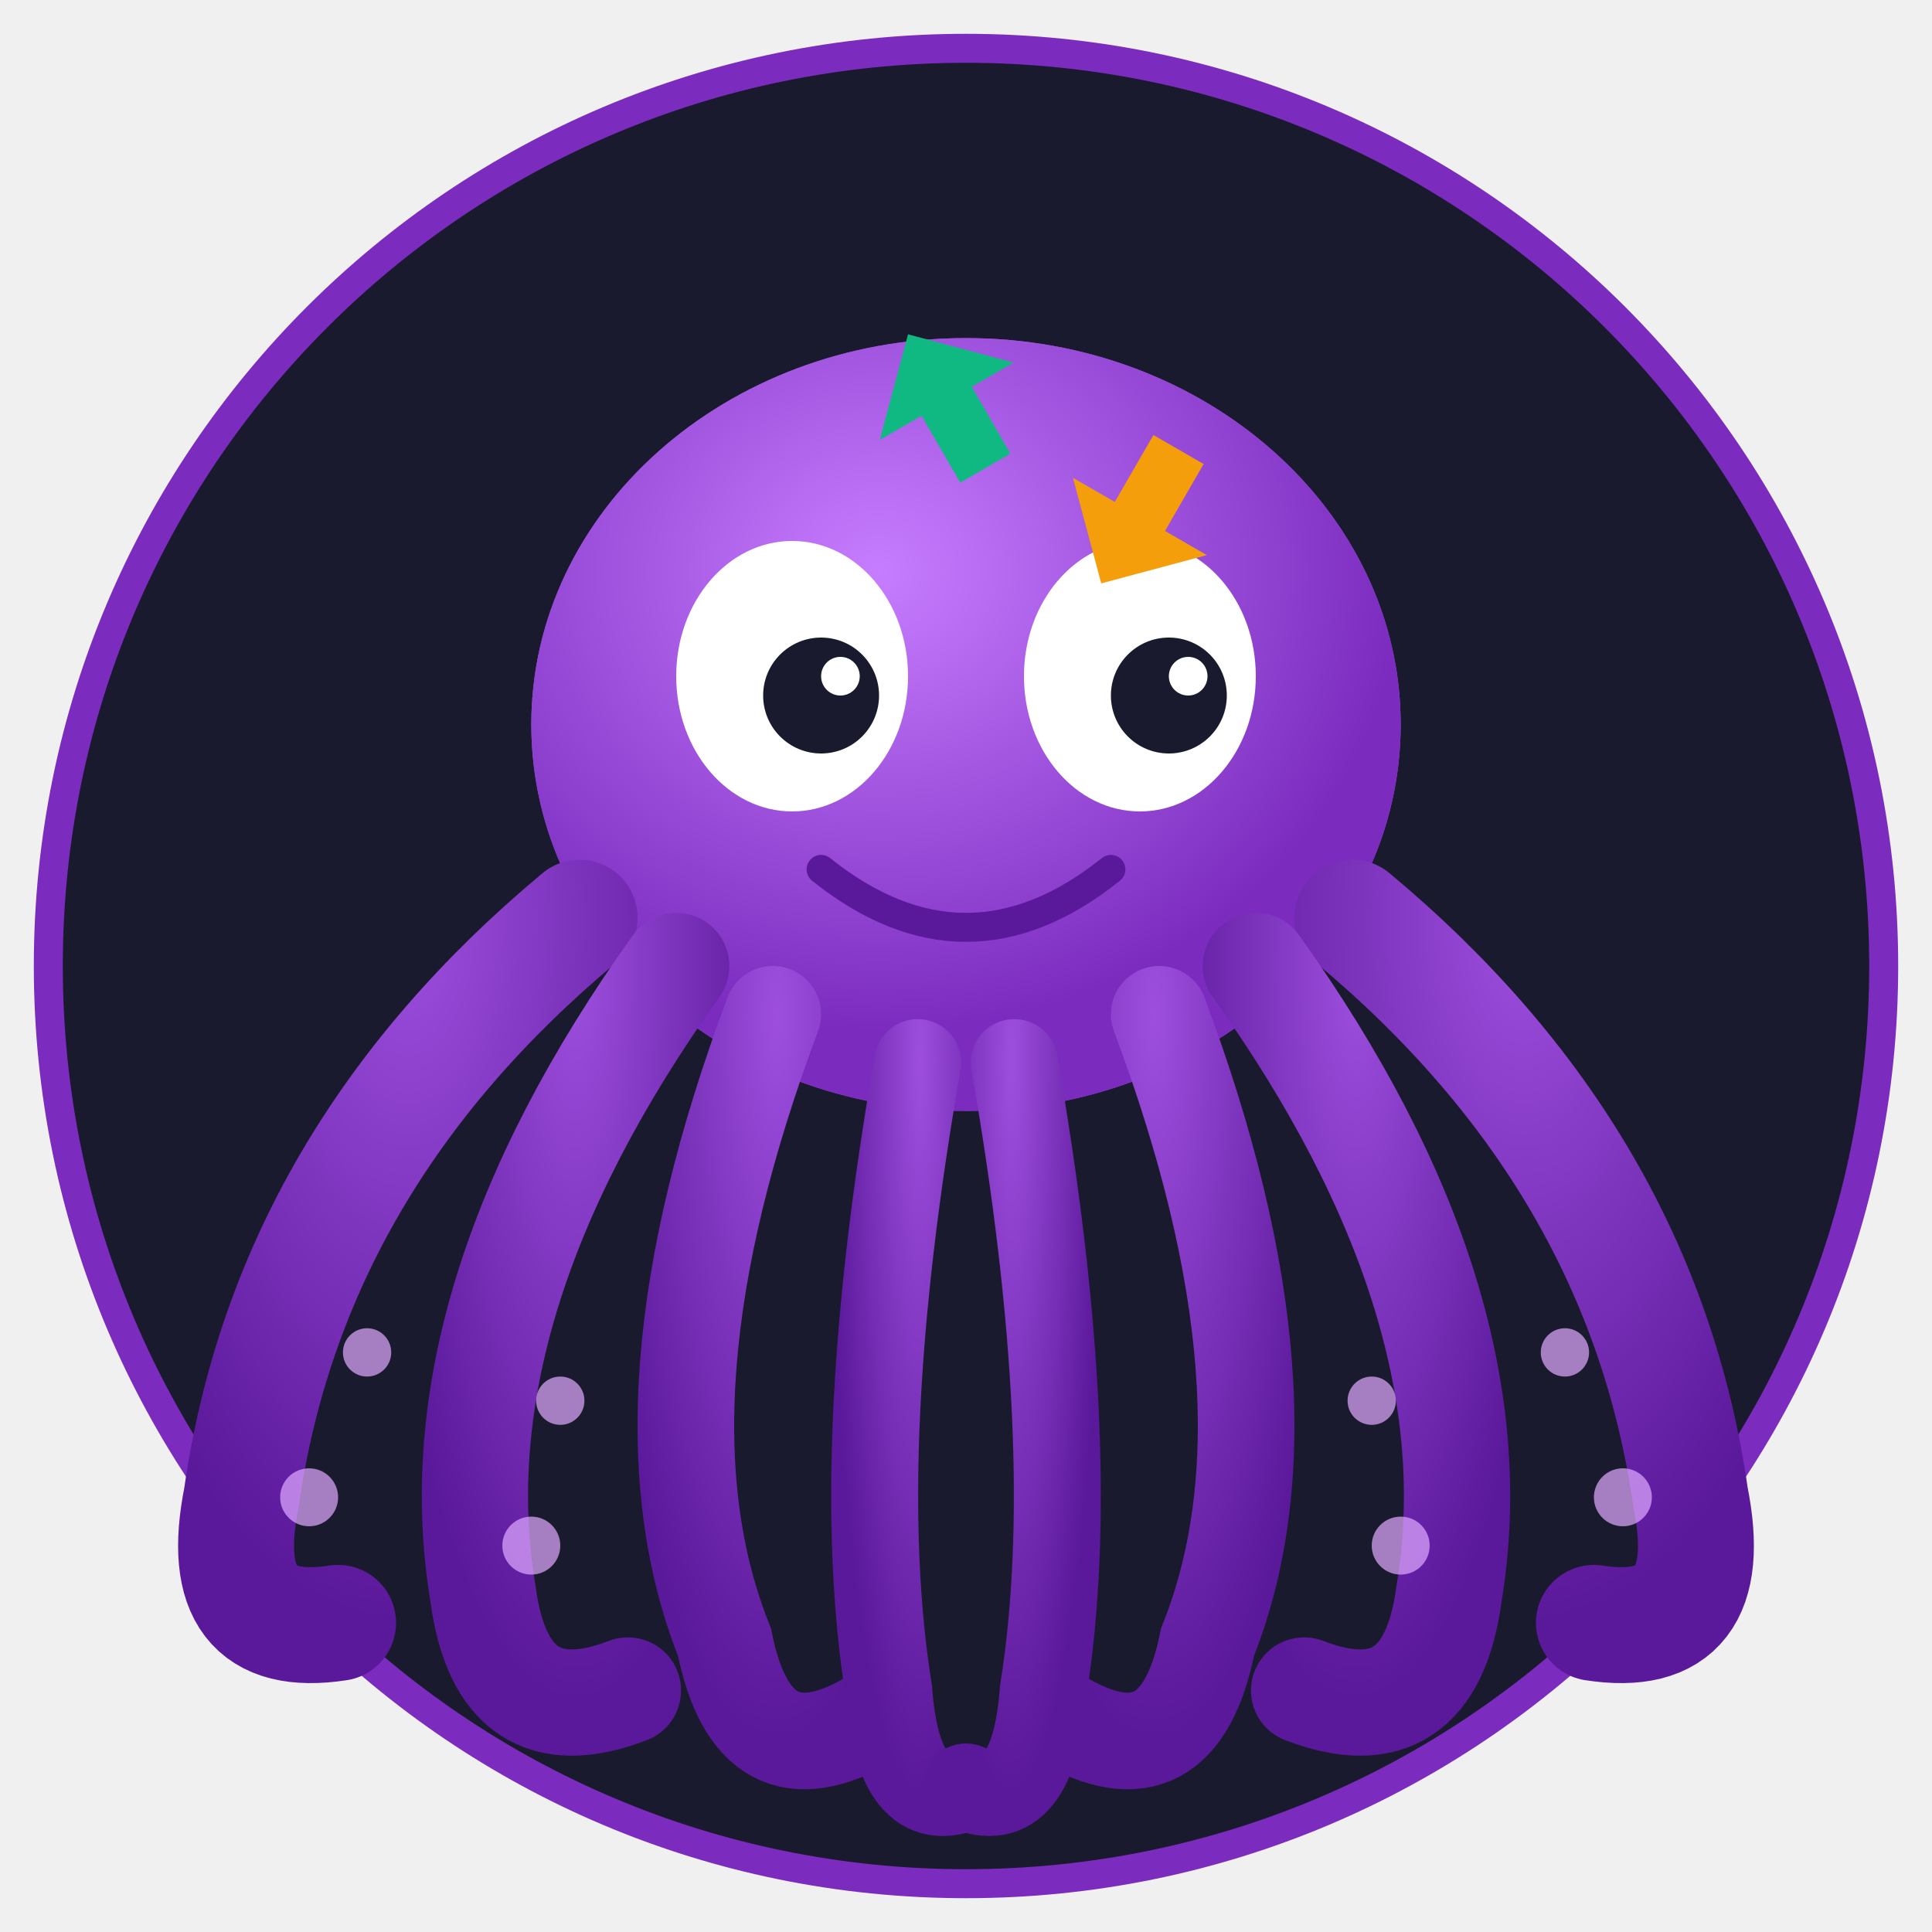
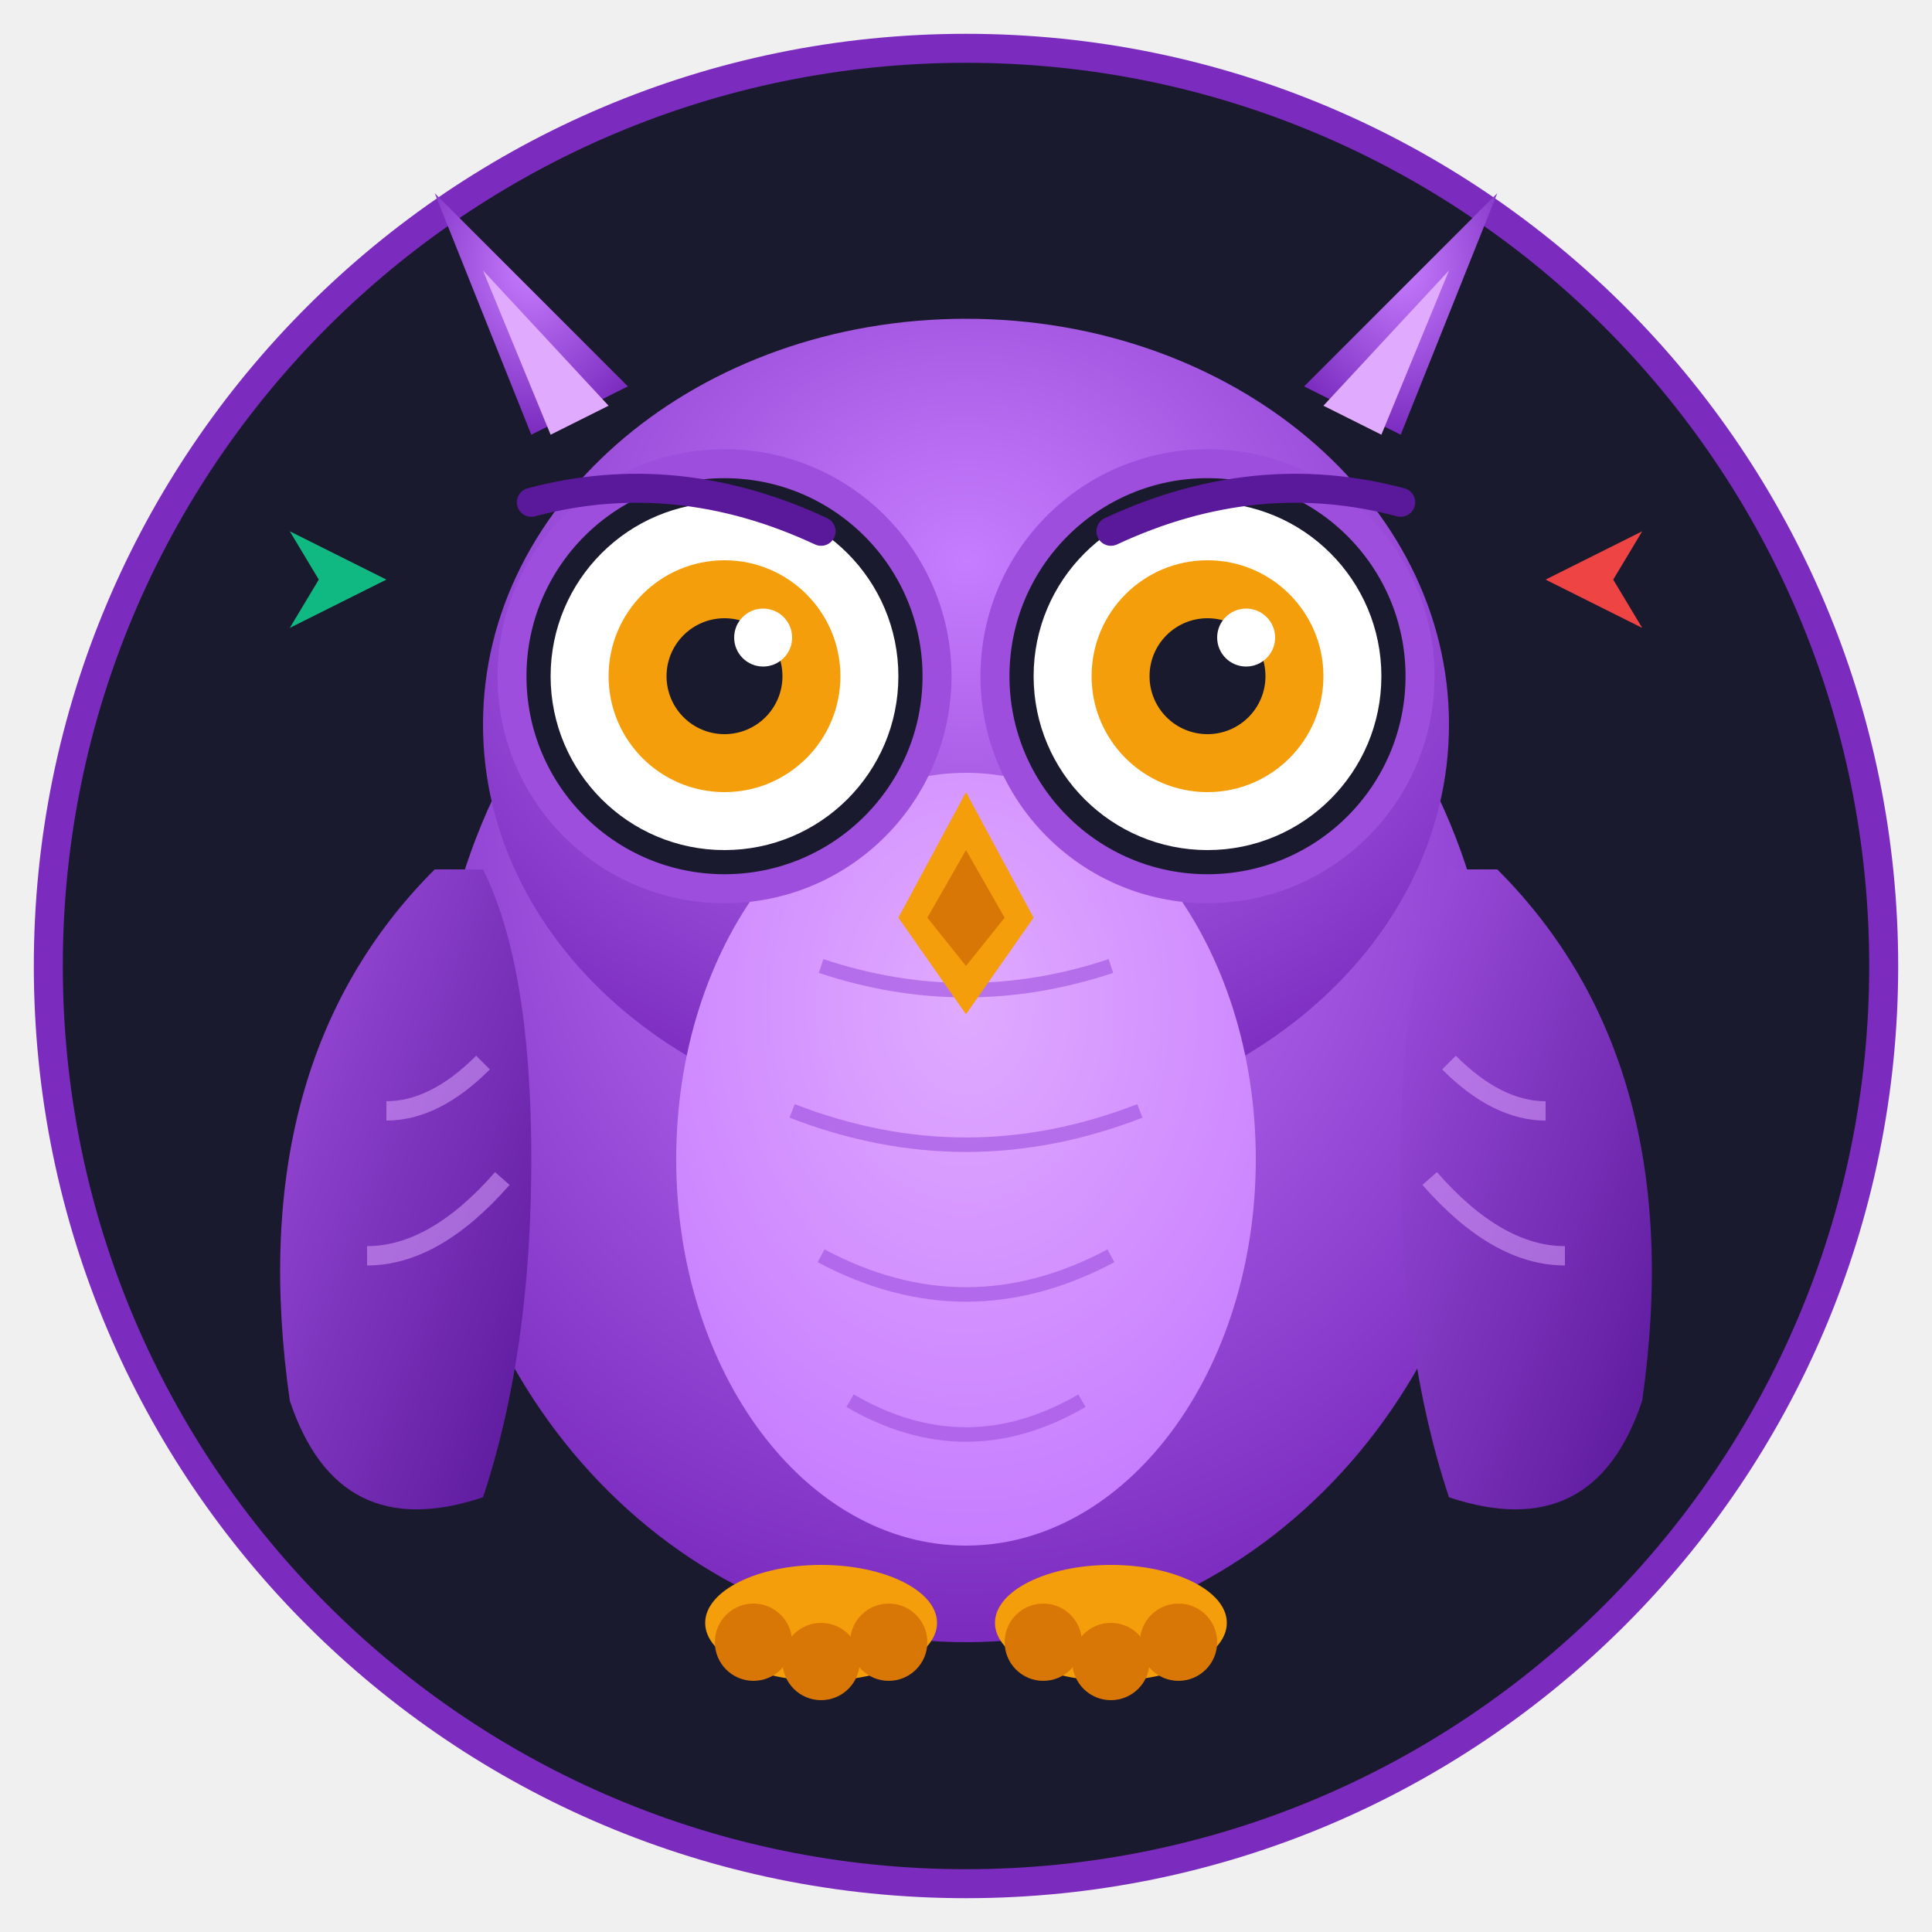
<svg xmlns="http://www.w3.org/2000/svg" viewBox="0 0 200 200" width="200" height="200">
  <circle cx="100" cy="100" r="95" fill="#1a1a2e" stroke="#7b2cbf" stroke-width="3" />
-   <ellipse cx="100" cy="75" rx="45" ry="40" fill="#9d4edd" />
-   <ellipse cx="100" cy="75" rx="45" ry="40" fill="url(#headGradient)" />
  <defs>
-     <radialGradient id="headGradient" cx="40%" cy="30%" r="60%">
+     <radialGradient id="bodyGradient" cx="50%" cy="30%" r="70%">
      <stop offset="0%" style="stop-color:#c77dff" />
      <stop offset="100%" style="stop-color:#7b2cbf" />
    </radialGradient>
-     <radialGradient id="tentacleGradient" cx="50%" cy="0%" r="100%">
+     <radialGradient id="chestGradient" cx="50%" cy="30%" r="70%">
+       <stop offset="0%" style="stop-color:#e0aaff" />
+       <stop offset="100%" style="stop-color:#c77dff" />
+     </radialGradient>
+     <linearGradient id="wingGradient" x1="0%" y1="0%" x2="100%" y2="100%">
      <stop offset="0%" style="stop-color:#9d4edd" />
      <stop offset="100%" style="stop-color:#5a189a" />
-     </radialGradient>
+     </linearGradient>
  </defs>
-   <ellipse cx="82" cy="70" rx="12" ry="14" fill="white" />
-   <ellipse cx="118" cy="70" rx="12" ry="14" fill="white" />
-   <circle cx="85" cy="72" r="6" fill="#1a1a2e" />
-   <circle cx="121" cy="72" r="6" fill="#1a1a2e" />
-   <circle cx="87" cy="70" r="2" fill="white" />
-   <circle cx="123" cy="70" r="2" fill="white" />
-   <path d="M 85 90 Q 100 102 115 90" stroke="#5a189a" stroke-width="3" fill="none" stroke-linecap="round" />
-   <path d="M 60 95 Q 30 120 25 155 Q 22 170 35 168" stroke="url(#tentacleGradient)" stroke-width="12" fill="none" stroke-linecap="round" />
-   <path d="M 70 100 Q 45 135 50 165 Q 52 180 65 175" stroke="url(#tentacleGradient)" stroke-width="11" fill="none" stroke-linecap="round" />
-   <path d="M 80 105 Q 65 145 75 170 Q 78 185 90 178" stroke="url(#tentacleGradient)" stroke-width="10" fill="none" stroke-linecap="round" />
-   <path d="M 140 95 Q 170 120 175 155 Q 178 170 165 168" stroke="url(#tentacleGradient)" stroke-width="12" fill="none" stroke-linecap="round" />
-   <path d="M 130 100 Q 155 135 150 165 Q 148 180 135 175" stroke="url(#tentacleGradient)" stroke-width="11" fill="none" stroke-linecap="round" />
-   <path d="M 120 105 Q 135 145 125 170 Q 122 185 110 178" stroke="url(#tentacleGradient)" stroke-width="10" fill="none" stroke-linecap="round" />
-   <path d="M 95 110 Q 88 150 92 175 Q 93 188 100 185" stroke="url(#tentacleGradient)" stroke-width="9" fill="none" stroke-linecap="round" />
-   <path d="M 105 110 Q 112 150 108 175 Q 107 188 100 185" stroke="url(#tentacleGradient)" stroke-width="9" fill="none" stroke-linecap="round" />
-   <circle cx="32" cy="155" r="3" fill="#e0aaff" opacity="0.7" />
-   <circle cx="38" cy="140" r="2.5" fill="#e0aaff" opacity="0.7" />
-   <circle cx="55" cy="160" r="3" fill="#e0aaff" opacity="0.7" />
-   <circle cx="58" cy="145" r="2.5" fill="#e0aaff" opacity="0.7" />
-   <circle cx="168" cy="155" r="3" fill="#e0aaff" opacity="0.7" />
-   <circle cx="162" cy="140" r="2.5" fill="#e0aaff" opacity="0.7" />
-   <circle cx="145" cy="160" r="3" fill="#e0aaff" opacity="0.7" />
-   <circle cx="142" cy="145" r="2.5" fill="#e0aaff" opacity="0.7" />
-   <g transform="translate(100, 45)" fill="#10b981">
-     <polygon points="0,-12 8,-4 3,-4 3,4 -3,4 -3,-4 -8,-4" transform="rotate(-30)" />
+   <path d="M 55 45 L 45 20 L 65 40 Z" fill="url(#bodyGradient)" />
+   <path d="M 145 45 L 155 20 L 135 40 Z" fill="url(#bodyGradient)" />
+   <path d="M 57 45 L 50 28 L 63 42 Z" fill="#e0aaff" />
+   <path d="M 143 45 L 150 28 L 137 42 Z" fill="#e0aaff" />
+   <ellipse cx="100" cy="110" rx="55" ry="60" fill="url(#bodyGradient)" />
+   <ellipse cx="100" cy="75" rx="50" ry="42" fill="url(#bodyGradient)" />
+   <path d="M 45 90 Q 25 110 30 145 Q 35 160 50 155 Q 55 140 55 120 Q 55 100 50 90 Z" fill="url(#wingGradient)" />
+   <path d="M 155 90 Q 175 110 170 145 Q 165 160 150 155 Q 145 140 145 120 Q 145 100 150 90 Z" fill="url(#wingGradient)" />
+   <path d="M 40 115 Q 45 115 50 110" stroke="#e0aaff" stroke-width="2" fill="none" opacity="0.5" />
+   <path d="M 38 130 Q 45 130 52 122" stroke="#e0aaff" stroke-width="2" fill="none" opacity="0.5" />
+   <path d="M 160 115 Q 155 115 150 110" stroke="#e0aaff" stroke-width="2" fill="none" opacity="0.5" />
+   <path d="M 162 130 Q 155 130 148 122" stroke="#e0aaff" stroke-width="2" fill="none" opacity="0.5" />
+   <ellipse cx="100" cy="120" rx="30" ry="40" fill="url(#chestGradient)" />
+   <path d="M 85 100 Q 100 105 115 100" stroke="#9d4edd" stroke-width="1.5" fill="none" opacity="0.6" />
+   <path d="M 82 115 Q 100 122 118 115" stroke="#9d4edd" stroke-width="1.5" fill="none" opacity="0.6" />
+   <path d="M 85 130 Q 100 138 115 130" stroke="#9d4edd" stroke-width="1.5" fill="none" opacity="0.6" />
+   <path d="M 88 145 Q 100 152 112 145" stroke="#9d4edd" stroke-width="1.5" fill="none" opacity="0.6" />
+   <circle cx="75" cy="70" r="22" fill="#1a1a2e" stroke="#9d4edd" stroke-width="3" />
+   <circle cx="125" cy="70" r="22" fill="#1a1a2e" stroke="#9d4edd" stroke-width="3" />
+   <circle cx="75" cy="70" r="18" fill="white" />
+   <circle cx="125" cy="70" r="18" fill="white" />
+   <circle cx="75" cy="70" r="12" fill="#f59e0b" />
+   <circle cx="125" cy="70" r="12" fill="#f59e0b" />
+   <circle cx="75" cy="70" r="6" fill="#1a1a2e" />
+   <circle cx="125" cy="70" r="6" fill="#1a1a2e" />
+   <circle cx="79" cy="66" r="3" fill="white" />
+   <circle cx="129" cy="66" r="3" fill="white" />
+   <path d="M 100 82 L 93 95 L 100 105 L 107 95 Z" fill="#f59e0b" />
+   <path d="M 100 88 L 96 95 L 100 100 L 104 95 Z" fill="#d97706" />
+   <path d="M 55 52 Q 70 48 85 55" stroke="#5a189a" stroke-width="3" fill="none" stroke-linecap="round" />
+   <path d="M 145 52 Q 130 48 115 55" stroke="#5a189a" stroke-width="3" fill="none" stroke-linecap="round" />
+   <ellipse cx="85" cy="168" rx="12" ry="6" fill="#f59e0b" />
+   <ellipse cx="115" cy="168" rx="12" ry="6" fill="#f59e0b" />
+   <circle cx="78" cy="170" r="4" fill="#d97706" />
+   <circle cx="85" cy="172" r="4" fill="#d97706" />
+   <circle cx="92" cy="170" r="4" fill="#d97706" />
+   <circle cx="108" cy="170" r="4" fill="#d97706" />
+   <circle cx="115" cy="172" r="4" fill="#d97706" />
+   <circle cx="122" cy="170" r="4" fill="#d97706" />
+   <g transform="translate(30, 55)">
+     <polygon points="0,0 10,5 0,10 3,5" fill="#10b981" />
  </g>
-   <g transform="translate(100, 45)" fill="#f59e0b">
-     <polygon points="0,12 8,4 3,4 3,-4 -3,-4 -3,4 -8,4" transform="translate(20, 5) rotate(30)" />
+   <g transform="translate(160, 55)">
+     <polygon points="10,0 0,5 10,10 7,5" fill="#ef4444" />
  </g>
</svg>
